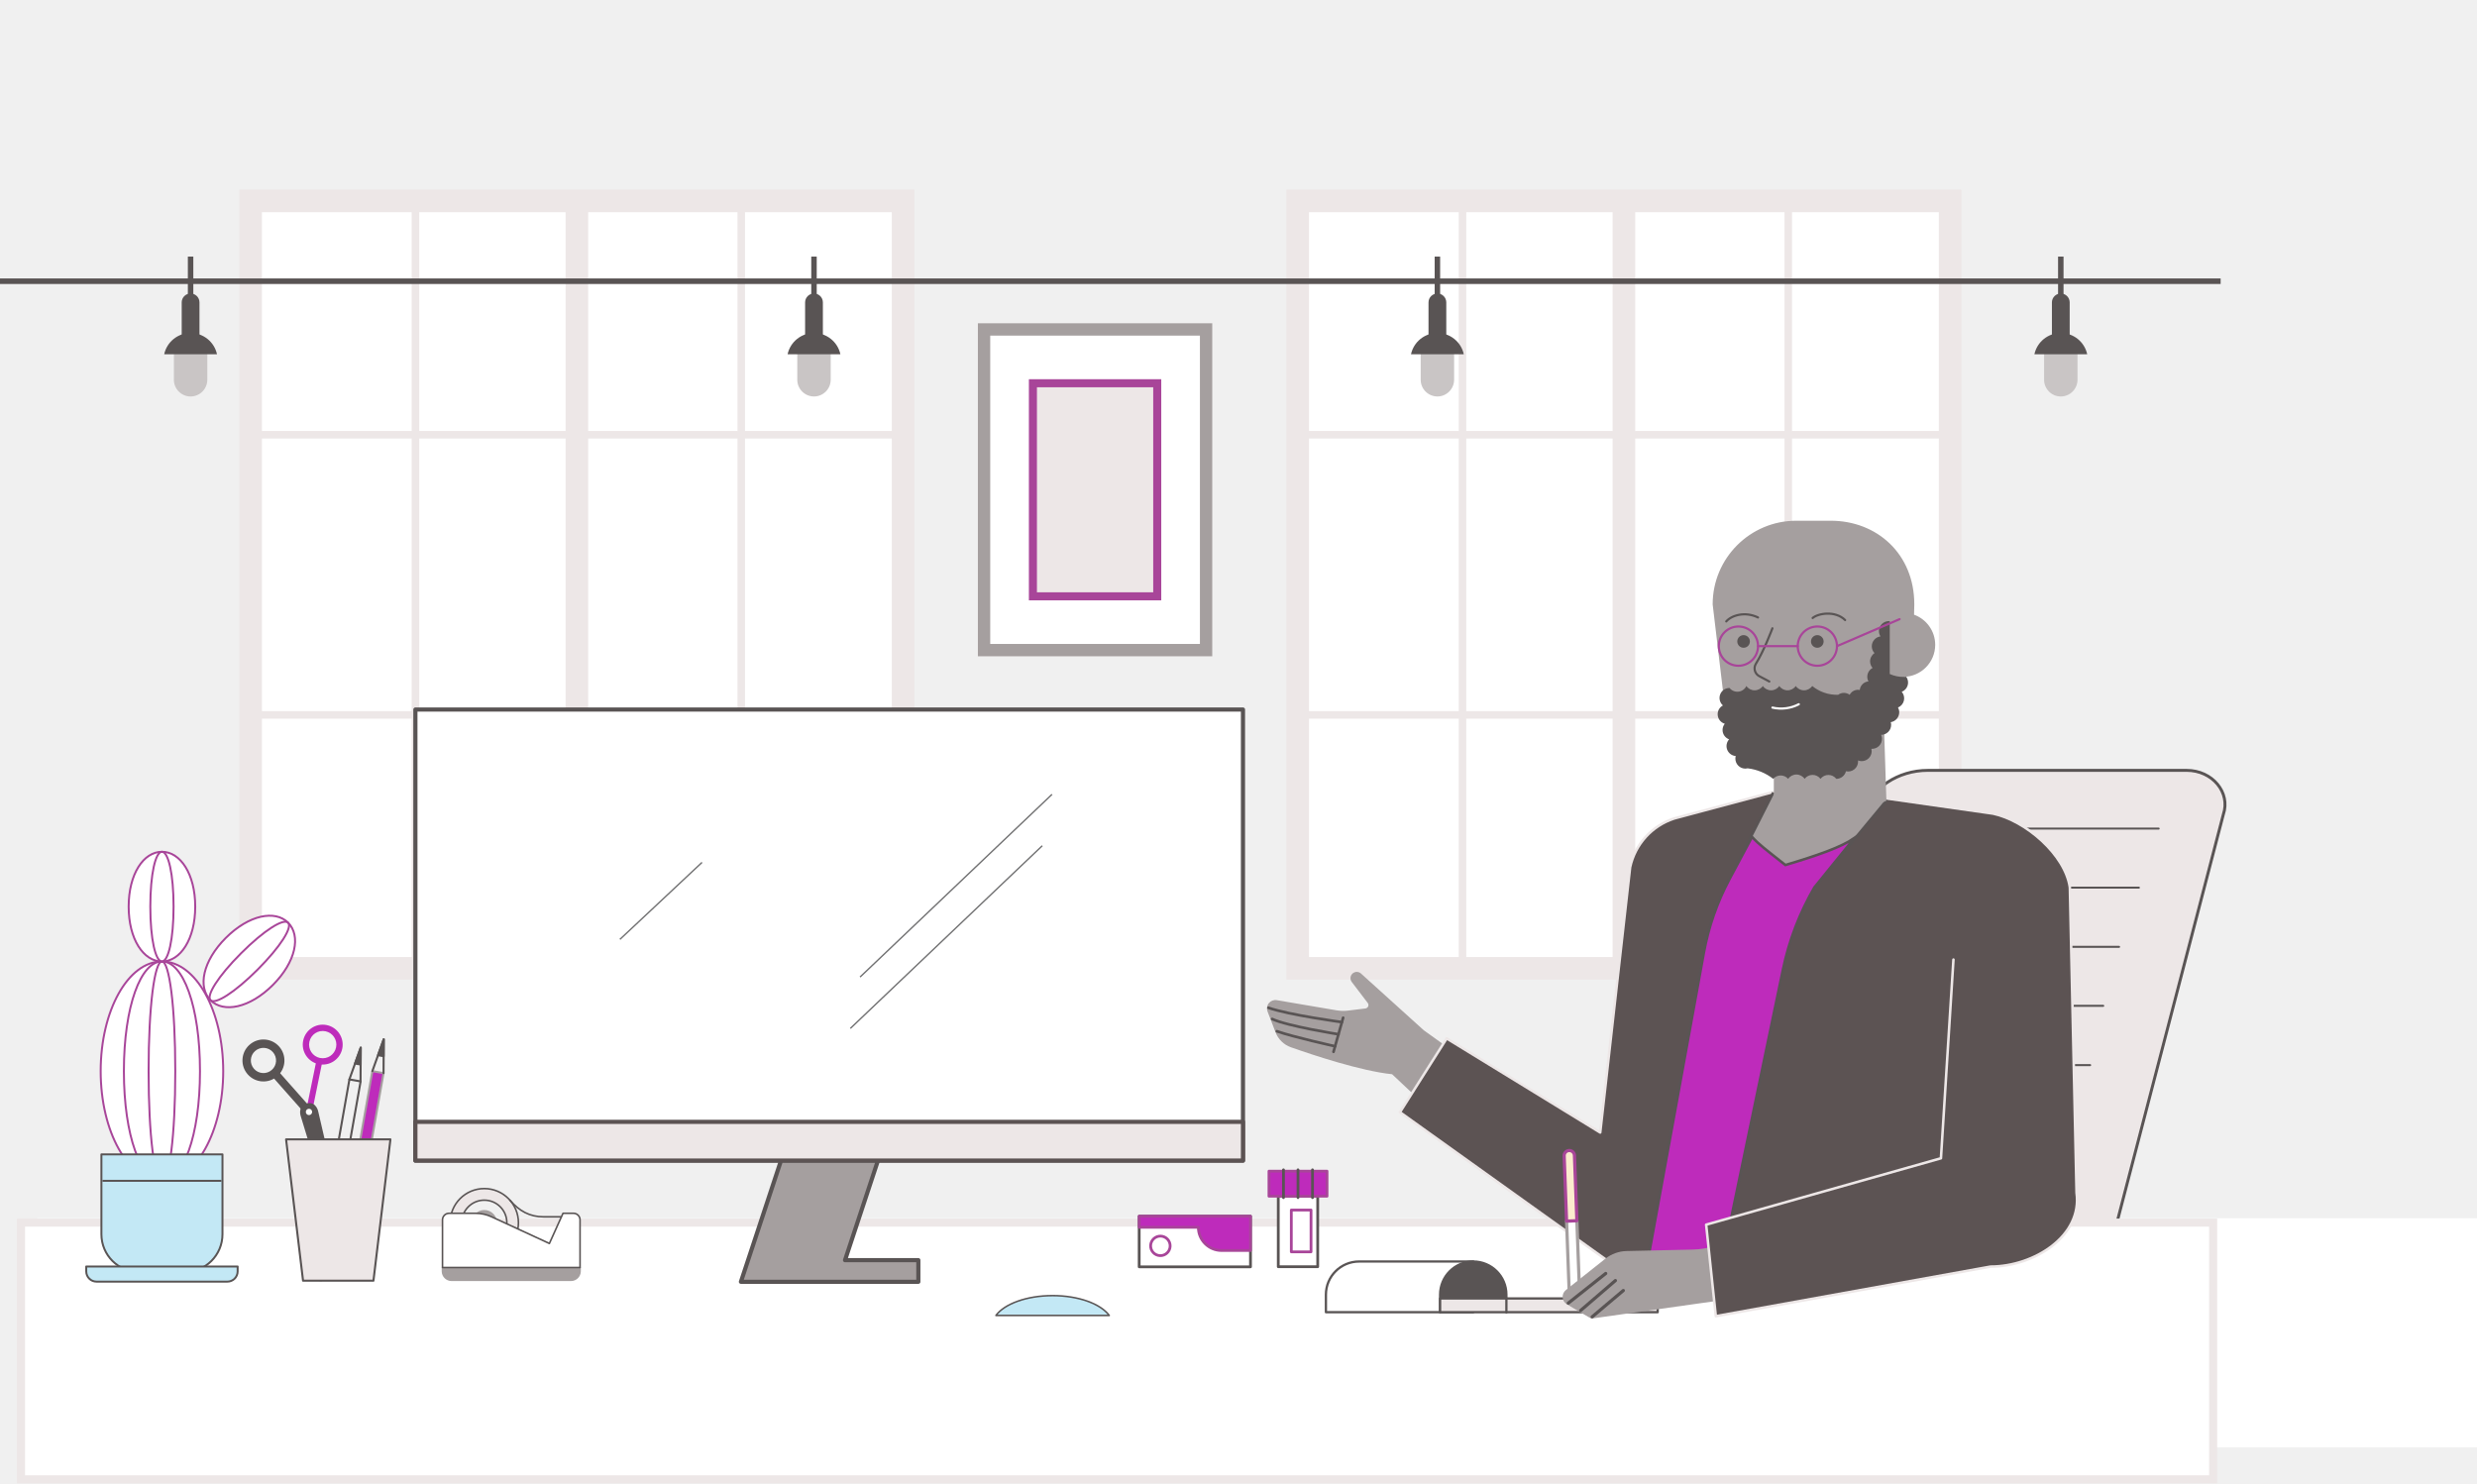
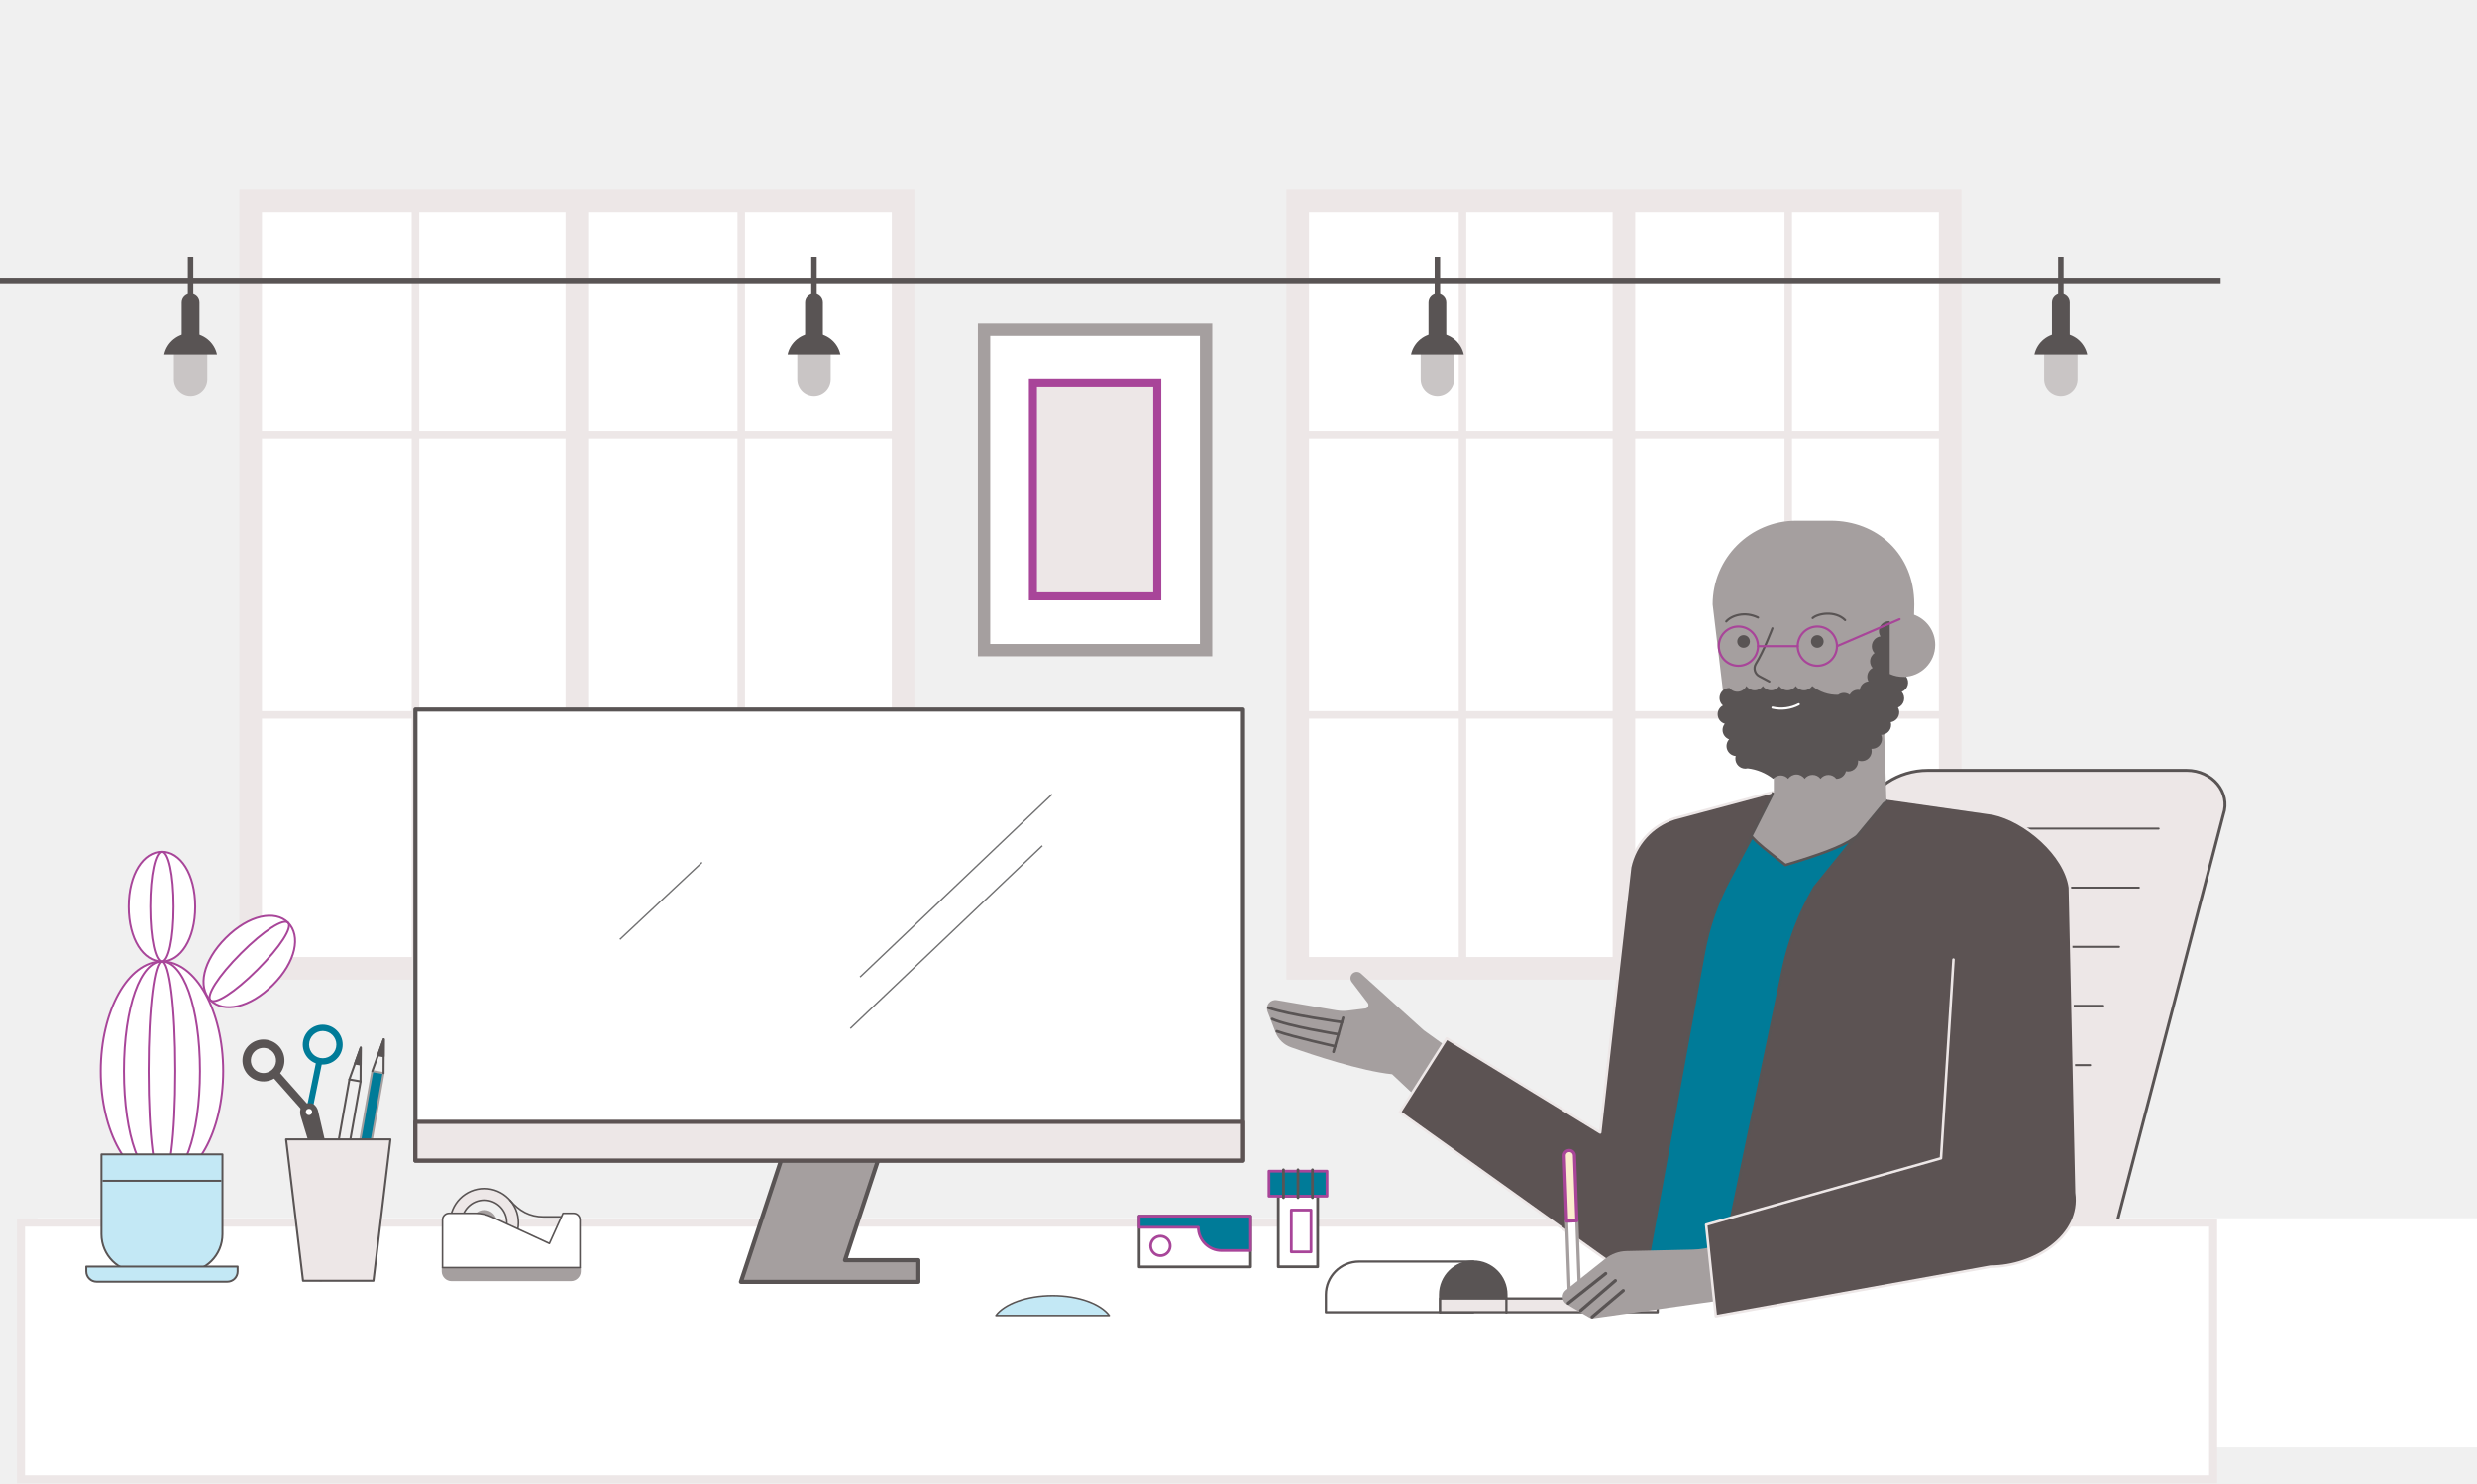
<svg xmlns="http://www.w3.org/2000/svg" width="1848" height="1106.836" viewBox="0 0 1848 1106.836">
  <defs>
    <clipPath id="clip-path">
      <rect id="Rectangle_1490" data-name="Rectangle 1490" width="1661.097" height="965.356" fill="none" />
    </clipPath>
  </defs>
  <g id="Assets" transform="translate(0 141.48)">
    <rect id="White_BG" data-name="White BG" width="1820" height="171" transform="translate(28 767.52)" fill="#fff" />
    <rect id="Size_Setter" data-name="Size Setter" width="1820" height="1080" transform="translate(28 -141.48)" fill="none" />
    <rect id="Rectangle_1451" data-name="Rectangle 1451" width="482.622" height="571.682" transform="translate(187.572 8.356)" fill="#fff" />
    <path id="Path_4485" data-name="Path 4485" d="M195.436,16.859h469.9v555.77h-469.9ZM178.577,589.488H682.194V0H178.577Z" fill="#ede7e7" />
    <rect id="Rectangle_1452" data-name="Rectangle 1452" width="16.859" height="567.583" transform="translate(421.957 10.951)" fill="#ede7e7" />
    <rect id="Rectangle_1453" data-name="Rectangle 1453" width="244.455" height="5.619" transform="translate(186.562 180.104)" fill="#ede7e7" />
    <rect id="Rectangle_1454" data-name="Rectangle 1454" width="244.455" height="5.62" transform="translate(186.562 389.156)" fill="#ede7e7" />
    <rect id="Rectangle_1455" data-name="Rectangle 1455" width="244.455" height="5.619" transform="translate(430.314 180.104)" fill="#ede7e7" />
    <rect id="Rectangle_1456" data-name="Rectangle 1456" width="244.455" height="5.62" transform="translate(430.314 389.156)" fill="#ede7e7" />
    <rect id="Rectangle_1457" data-name="Rectangle 1457" width="5.62" height="571.331" transform="translate(307.148 9.969)" fill="#ede7e7" />
    <rect id="Rectangle_1458" data-name="Rectangle 1458" width="5.62" height="571.331" transform="translate(550.199 9.969)" fill="#ede7e7" />
    <rect id="Rectangle_1459" data-name="Rectangle 1459" width="482.622" height="571.682" transform="translate(968.729 8.356)" fill="#fff" />
    <path id="Path_4486" data-name="Path 4486" d="M976.594,16.859h469.9v555.77h-469.9Zm-16.86,572.629h503.618V0H959.734Z" fill="#ede7e7" />
    <rect id="Rectangle_1460" data-name="Rectangle 1460" width="16.859" height="567.583" transform="translate(1203.114 10.951)" fill="#ede7e7" />
    <rect id="Rectangle_1461" data-name="Rectangle 1461" width="244.455" height="5.619" transform="translate(967.72 180.104)" fill="#ede7e7" />
    <rect id="Rectangle_1462" data-name="Rectangle 1462" width="244.455" height="5.62" transform="translate(967.72 389.156)" fill="#ede7e7" />
    <rect id="Rectangle_1463" data-name="Rectangle 1463" width="244.455" height="5.619" transform="translate(1211.472 180.104)" fill="#ede7e7" />
    <rect id="Rectangle_1464" data-name="Rectangle 1464" width="244.455" height="5.62" transform="translate(1211.472 389.156)" fill="#ede7e7" />
    <rect id="Rectangle_1465" data-name="Rectangle 1465" width="5.62" height="571.331" transform="translate(1088.306 9.969)" fill="#ede7e7" />
    <rect id="Rectangle_1466" data-name="Rectangle 1466" width="5.62" height="571.331" transform="translate(1331.356 9.969)" fill="#ede7e7" />
    <g id="Group_1230" data-name="Group 1230">
      <g id="Group_1229" data-name="Group 1229" clip-path="url(#clip-path)">
        <path id="Path_4487" data-name="Path 4487" d="M1438.29,433.348h193.116c19.206,0,32.943,16.576,27.324,32.971l-101.7,390.238-261.27-4.789h-34.978L1389.946,465.5c6.38-19.08,26.039-32.156,48.344-32.156" fill="#ede7e7" />
        <path id="Path_4488" data-name="Path 4488" d="M1438.29,433.348h193.116c19.206,0,32.943,16.576,27.324,32.971l-101.7,390.238-261.27-4.789h-34.978L1389.946,465.5C1396.326,446.424,1415.985,433.348,1438.29,433.348Z" fill="none" stroke="#595454" stroke-linecap="round" stroke-linejoin="round" stroke-width="2.195" />
        <path id="Path_4489" data-name="Path 4489" d="M1091.433,851.768l434.315-.774,15.774-43.418-450.089.477c-8.875,0-16.069,6.422-16.069,14.345v15.025c0,7.922,7.194,14.345,16.069,14.345" fill="#ede7e7" />
        <path id="Path_4490" data-name="Path 4490" d="M1091.433,851.768l434.315-.774,15.774-43.418-450.089.477c-8.875,0-16.069,6.422-16.069,14.345v15.025C1075.364,845.345,1082.558,851.768,1091.433,851.768Z" fill="none" stroke="#595454" stroke-linecap="round" stroke-linejoin="round" stroke-width="2.195" />
        <line id="Line_470" data-name="Line 470" x2="183.85" transform="translate(1426.64 476.79)" fill="none" stroke="#595454" stroke-linecap="round" stroke-linejoin="round" stroke-width="1.512" />
        <line id="Line_471" data-name="Line 471" x2="191.77" transform="translate(1352.928 697.11)" fill="none" stroke="#595454" stroke-linecap="round" stroke-linejoin="round" stroke-width="1.512" />
        <line id="Line_472" data-name="Line 472" x2="191.77" transform="translate(1367.611 653.28)" fill="none" stroke="#595454" stroke-linecap="round" stroke-linejoin="round" stroke-width="1.512" />
        <line id="Line_473" data-name="Line 473" x2="183.85" transform="translate(1411.885 520.844)" fill="none" stroke="#595454" stroke-linecap="round" stroke-linejoin="round" stroke-width="1.512" />
        <line id="Line_474" data-name="Line 474" x2="183.85" transform="translate(1397.114 565.035)" fill="none" stroke="#595454" stroke-linecap="round" stroke-linejoin="round" stroke-width="1.512" />
        <line id="Line_475" data-name="Line 475" x2="186.73" transform="translate(1382.405 609.033)" fill="none" stroke="#595454" stroke-linecap="round" stroke-linejoin="round" stroke-width="1.512" />
        <rect id="Rectangle_1467" data-name="Rectangle 1467" width="1635.479" height="191.564" transform="translate(15.667 770.792)" fill="#fff" />
        <rect id="Rectangle_1468" data-name="Rectangle 1468" width="1635.479" height="191.564" transform="translate(15.667 770.792)" fill="none" stroke="#ede7e7" stroke-miterlimit="10" stroke-width="6" />
        <path id="Path_4491" data-name="Path 4491" d="M142.192,154.361h0a12.5,12.5,0,0,1-12.467-12.467v-20.4a12.467,12.467,0,1,1,24.934,0v20.4a12.5,12.5,0,0,1-12.467,12.467" fill="#c9c5c5" />
        <path id="Path_4492" data-name="Path 4492" d="M161.894,122.854a20.165,20.165,0,0,0-39.4,0Z" fill="#595454" />
        <path id="Path_4493" data-name="Path 4493" d="M148.822,112.2h-13.26V84.151a6.63,6.63,0,0,1,13.26,0Z" fill="#595454" />
        <rect id="Rectangle_1469" data-name="Rectangle 1469" width="4.08" height="35.36" transform="translate(140.152 49.98)" fill="#595454" />
        <path id="Path_4494" data-name="Path 4494" d="M607.291,154.361h0a12.5,12.5,0,0,1-12.467-12.467v-20.4a12.467,12.467,0,0,1,24.934,0v20.4a12.5,12.5,0,0,1-12.467,12.467" fill="#c9c5c5" />
        <path id="Path_4495" data-name="Path 4495" d="M626.993,122.854a20.165,20.165,0,0,0-39.4,0Z" fill="#595454" />
        <path id="Path_4496" data-name="Path 4496" d="M613.921,112.2h-13.26V84.151a6.63,6.63,0,0,1,13.26,0Z" fill="#595454" />
        <rect id="Rectangle_1470" data-name="Rectangle 1470" width="4.08" height="35.36" transform="translate(605.251 49.98)" fill="#595454" />
        <path id="Path_4497" data-name="Path 4497" d="M1072.389,154.361h0a12.5,12.5,0,0,1-12.467-12.467v-20.4a12.467,12.467,0,1,1,24.934,0v20.4a12.5,12.5,0,0,1-12.467,12.467" fill="#c9c5c5" />
        <path id="Path_4498" data-name="Path 4498" d="M1092.091,122.854a20.165,20.165,0,0,0-39.4,0Z" fill="#595454" />
        <path id="Path_4499" data-name="Path 4499" d="M1079.019,112.2h-13.26V84.151a6.63,6.63,0,0,1,13.26,0Z" fill="#595454" />
        <rect id="Rectangle_1471" data-name="Rectangle 1471" width="4.08" height="35.36" transform="translate(1070.349 49.98)" fill="#595454" />
        <path id="Path_4500" data-name="Path 4500" d="M1537.488,154.361h0a12.5,12.5,0,0,1-12.467-12.467v-20.4a12.467,12.467,0,1,1,24.934,0v20.4a12.5,12.5,0,0,1-12.467,12.467" fill="#c9c5c5" />
        <path id="Path_4501" data-name="Path 4501" d="M1557.19,122.854a20.165,20.165,0,0,0-39.4,0Z" fill="#595454" />
        <path id="Path_4502" data-name="Path 4502" d="M1544.118,112.2h-13.26V84.151a6.63,6.63,0,0,1,13.26,0Z" fill="#595454" />
        <rect id="Rectangle_1472" data-name="Rectangle 1472" width="4.08" height="35.36" transform="translate(1535.448 49.98)" fill="#595454" />
        <rect id="Rectangle_1473" data-name="Rectangle 1473" width="1656.74" height="4.135" transform="translate(0 66.29)" fill="#595454" />
        <rect id="Rectangle_1474" data-name="Rectangle 1474" width="165.649" height="239.27" transform="translate(734.171 104.345)" fill="#fff" />
        <path id="Path_4503" data-name="Path 4503" d="M904.421,348.217H729.569V99.744H904.421Zm-165.649-9.2H895.219V108.946H738.772Z" fill="#a59f9f" />
        <rect id="Rectangle_1475" data-name="Rectangle 1475" width="92.757" height="158.994" transform="translate(770.617 144.483)" fill="#ede7e7" />
        <rect id="Rectangle_1476" data-name="Rectangle 1476" width="92.757" height="158.994" transform="translate(770.617 144.483)" fill="none" stroke="#a84599" stroke-miterlimit="10" stroke-width="6" />
        <path id="Path_4504" data-name="Path 4504" d="M989.221,837.65v-13.1a24.728,24.728,0,0,1,24.728-24.728h85.188V837.65Z" fill="#fff" />
        <path id="Path_4505" data-name="Path 4505" d="M989.221,837.65v-13.1a24.728,24.728,0,0,1,24.728-24.728h85.188V837.65Z" fill="none" stroke="#595454" stroke-linecap="round" stroke-linejoin="round" stroke-width="1.711" />
        <path id="Path_4506" data-name="Path 4506" d="M1074.41,837.65v-13.1a24.727,24.727,0,1,1,49.455,0v13.1" fill="#595454" />
        <path id="Path_4507" data-name="Path 4507" d="M1074.41,837.65v-13.1a24.727,24.727,0,1,1,49.455,0v13.1" fill="none" stroke="#595454" stroke-linecap="round" stroke-linejoin="round" stroke-width="1.711" />
        <rect id="Rectangle_1477" data-name="Rectangle 1477" width="162.323" height="10.277" transform="translate(1074.41 827.373)" fill="#ede7e7" />
        <rect id="Rectangle_1478" data-name="Rectangle 1478" width="162.323" height="10.277" transform="translate(1074.41 827.373)" fill="none" stroke="#595454" stroke-linecap="round" stroke-linejoin="round" stroke-width="1.711" />
        <line id="Line_476" data-name="Line 476" y2="10.277" transform="translate(1123.865 827.373)" fill="#ede7e7" />
        <line id="Line_477" data-name="Line 477" y2="10.277" transform="translate(1123.865 827.373)" fill="none" stroke="#595454" stroke-linecap="round" stroke-linejoin="round" stroke-width="1.711" />
        <path id="Path_4508" data-name="Path 4508" d="M1088.51,646.152l-26.3-18.883-46.825-42.334a4.693,4.693,0,0,0-6.88,6.325l11.9,15.621a2.585,2.585,0,0,1-1.7,4.132c-3.727.509-9.289,1.164-13.118,1.6a30.074,30.074,0,0,1-8.51-.231c-9.2-1.57-31.323-5.34-44.532-7.57a6.263,6.263,0,0,0-6.888,8.426l5.975,15.56a19.083,19.083,0,0,0,11.451,11.151c16.156,5.714,52.215,17.754,75.525,20.136l49.906,47Z" fill="#a59f9f" />
        <path id="Path_4509" data-name="Path 4509" d="M946.345,610.5c15.444,5.4,54.805,10.7,54.805,10.7" fill="none" stroke="#595454" stroke-linecap="round" stroke-linejoin="round" stroke-width="2.009" />
        <path id="Path_4510" data-name="Path 4510" d="M949.131,618.871c11.337,5.358,49.455,11.385,49.455,11.385" fill="none" stroke="#595454" stroke-linecap="round" stroke-linejoin="round" stroke-width="2.009" />
        <path id="Path_4511" data-name="Path 4511" d="M952.62,628.01c12.45,4.35,43.429,11.2,43.429,11.2" fill="none" stroke="#595454" stroke-linecap="round" stroke-linejoin="round" stroke-width="2.009" />
        <line id="Line_478" data-name="Line 478" x1="7.194" y2="25.403" transform="translate(994.879 617.939)" fill="none" stroke="#595454" stroke-linecap="round" stroke-linejoin="round" stroke-width="2.009" />
        <path id="Path_4512" data-name="Path 4512" d="M1205.429,803.625h250.032l39.03-289.3a44.132,44.132,0,0,0-34.626-49.082l-65.192-13.753-72.173-1.878-73.455,19.636a49.309,49.309,0,0,0-32.865,36.341l-22.318,197.986-114.544-70.205-34.869,55.061Z" fill="#5c5353" />
        <path id="Path_4513" data-name="Path 4513" d="M1205.429,803.625h250.032l39.03-289.3a44.132,44.132,0,0,0-34.626-49.082l-65.192-13.753-72.173-1.878-73.455,19.636a49.309,49.309,0,0,0-32.865,36.341l-22.318,197.986-114.544-70.205-34.869,55.061Z" fill="none" stroke="#ede7e7" stroke-linecap="round" stroke-linejoin="round" stroke-width="1.909" />
        <path id="Path_4514" data-name="Path 4514" d="M1323,449.847l-32.665,64.605a188.079,188.079,0,0,0-19.159,54.988l-42.584,234.185h55.425l46.208-221.831a205.071,205.071,0,0,1,23.368-61.066l54.569-65.793" fill="#a59f9f" />
        <path id="Path_4515" data-name="Path 4515" d="M1323,449.847l-32.665,64.605a188.079,188.079,0,0,0-19.159,54.988l-42.584,234.185h55.425l46.208-221.831a205.071,205.071,0,0,1,23.368-61.066l54.569-65.793" fill="none" stroke="#595454" stroke-miterlimit="10" stroke-width="1.909" />
-         <path id="Path_4516" data-name="Path 4516" d="M1228.595,803.626l42.583-234.186a188.146,188.146,0,0,1,19.159-54.988l16.8-31.446c5.469,5.932,9.855,9.065,24.9,20.971,25.065-7.52,41.385-13.295,51.385-20.053l-29.821,36.8a205.035,205.035,0,0,0-23.368,61.066l-46.209,221.831" fill="#be2bbb" />
+         <path id="Path_4516" data-name="Path 4516" d="M1228.595,803.626l42.583-234.186a188.146,188.146,0,0,1,19.159-54.988l16.8-31.446c5.469,5.932,9.855,9.065,24.9,20.971,25.065-7.52,41.385-13.295,51.385-20.053l-29.821,36.8a205.035,205.035,0,0,0-23.368,61.066l-46.209,221.831" fill="#007B98" />
        <path id="Path_4517" data-name="Path 4517" d="M1228.595,803.626l42.583-234.186a188.146,188.146,0,0,1,19.159-54.988l16.8-31.446c5.469,5.932,9.855,9.065,24.9,20.971,25.065-7.52,41.385-13.295,51.385-20.053l-29.821,36.8a205.035,205.035,0,0,0-23.368,61.066l-46.209,221.831" fill="none" stroke="#595454" stroke-miterlimit="10" stroke-width="1.909" />
        <path id="Path_4518" data-name="Path 4518" d="M1178.8,832.848l-7.931-6.384-2.106-56.782,7.684-.285Z" fill="#fff" />
        <path id="Path_4519" data-name="Path 4519" d="M1178.8,832.848l-7.931-6.384-2.106-56.782,7.684-.285Z" fill="none" stroke="#a59f9f" stroke-linecap="round" stroke-linejoin="round" stroke-width="2.386" />
        <path id="Path_4520" data-name="Path 4520" d="M1174.645,720.7l1.806,48.695-7.683.285-1.806-48.7a3.844,3.844,0,1,1,7.683-.285" fill="#fbecce" />
        <path id="Path_4521" data-name="Path 4521" d="M1174.645,720.7l1.806,48.695-7.683.285-1.806-48.7a3.844,3.844,0,1,1,7.683-.285Z" fill="none" stroke="#a84599" stroke-linecap="round" stroke-linejoin="round" stroke-width="2.386" />
        <path id="Path_4522" data-name="Path 4522" d="M1309.563,778.255l-29.416,9.707a58.684,58.684,0,0,1-17.091,2.943l-49.556,1.107a26.318,26.318,0,0,0-15.774,5.7l-29.455,23.376a6.482,6.482,0,0,0,.709,10.648c7.654,4.562,18.046,10.713,18.353,10.67l142.87-20.134Z" fill="#a59f9f" />
        <line id="Line_479" data-name="Line 479" x1="27.931" y2="22.147" transform="translate(1170.039 808.745)" fill="none" stroke="#595454" stroke-linecap="round" stroke-linejoin="round" stroke-width="2.386" />
        <line id="Line_480" data-name="Line 480" y1="22.322" x2="25.933" transform="translate(1179.261 814.044)" fill="none" stroke="#595454" stroke-linecap="round" stroke-linejoin="round" stroke-width="2.386" />
        <line id="Line_481" data-name="Line 481" y1="19.611" x2="23.232" transform="translate(1187.867 821.47)" fill="none" stroke="#595454" stroke-linecap="round" stroke-linejoin="round" stroke-width="2.386" />
        <path id="Path_4523" data-name="Path 4523" d="M1457.4,574.541l-9.333,148.25L1272.9,772.343l7.2,68.269,204.979-36.987c32.484,0,68.7-22.964,64.153-55.128l-4.984-227.783c-3.463-24.5-33.137-50-57.351-55.108l-78.733-11.213" fill="#5c5353" />
        <path id="Path_4524" data-name="Path 4524" d="M1457.4,574.541l-9.333,148.25L1272.9,772.343l7.2,68.269,204.979-36.987c32.484,0,68.7-22.964,64.153-55.128l-4.984-227.783c-3.463-24.5-33.137-50-57.351-55.108l-78.733-11.213" fill="none" stroke="#ede7e7" stroke-linecap="round" stroke-linejoin="round" stroke-width="1.909" />
        <path id="Path_4525" data-name="Path 4525" d="M1442.969,339.662a23.081,23.081,0,0,0-15.786-21.888c.124-2.831.188-5.613.188-8.325,0-37.223-27.56-61.558-61.558-61.558h-25.681a61.558,61.558,0,0,0-61.558,61.558l8.995,75.506A53.77,53.77,0,0,0,1324.2,429.68v33.408l49.72,5.576,32.621-13.187-1.815-56.15c11.888-12.875,10.2-17.871,15.419-36.592a23.078,23.078,0,0,0,22.827-23.073" fill="#a59f9f" />
        <path id="Path_4526" data-name="Path 4526" d="M1442.969,339.662a23.081,23.081,0,0,0-15.786-21.888c.124-2.831.188-5.613.188-8.325,0-37.223-27.56-61.558-61.558-61.558h-25.681a61.558,61.558,0,0,0-61.558,61.558l8.995,75.506A53.77,53.77,0,0,0,1324.2,429.68v33.408l49.72,5.576,32.621-13.187-1.815-56.15c11.888-12.875,10.2-17.871,15.419-36.592A23.078,23.078,0,0,0,1442.969,339.662Z" fill="none" stroke="#a59f9f" stroke-miterlimit="10" stroke-width="1.633" />
        <path id="Path_4527" data-name="Path 4527" d="M1419.883,363.606a23.778,23.778,0,0,1-9.492-1.964l-.517-.225V322c-.2-.016-.4-.048-.6-.048a7.471,7.471,0,0,0-7.463,7.463,7.319,7.319,0,0,0,1.158,3.974,7.473,7.473,0,0,0-6.491,7.4,7.363,7.363,0,0,0,2.015,5.07,7.469,7.469,0,0,0-3.288,6.169,7.365,7.365,0,0,0,1.868,4.9,7.4,7.4,0,0,0-3.968,6.566,7.3,7.3,0,0,0,.888,3.475,7.151,7.151,0,0,0-6.5,6.383,7.021,7.021,0,0,0-7.534,3.6,7.211,7.211,0,0,0-8.6,0,29.182,29.182,0,0,1-19.326-6.569,7.443,7.443,0,0,1-12.281,0,7.442,7.442,0,0,1-12.28,0,7.442,7.442,0,0,1-12.28,0,7.442,7.442,0,0,1-12.28,0,7.451,7.451,0,0,1-12.573,1.477,7.438,7.438,0,0,0-4.922,13.036,7.421,7.421,0,0,0,1.374,13.666,7.353,7.353,0,0,0-1.654,4.653,7.43,7.43,0,0,0,4.9,6.976,7.463,7.463,0,0,0,4.927,12.464,7.155,7.155,0,0,0-.266,1.93,7.473,7.473,0,0,0,7.464,7.464,7.262,7.262,0,0,0,1.733-.213,38.03,38.03,0,0,1,19.023,7.843,7.421,7.421,0,0,1,11.164,0,7.442,7.442,0,0,1,12.28,0,7.418,7.418,0,0,1,11.853,0,7.407,7.407,0,0,1,11.776,0,7.426,7.426,0,0,0,7.21-5.66,7.428,7.428,0,0,0,9.043-7.279,7.65,7.65,0,0,0-.042-.8,7.238,7.238,0,0,0,2.726.529,7.471,7.471,0,0,0,7.464-7.463,7.188,7.188,0,0,0-.214-1.735,7.428,7.428,0,0,0,7.891-7.448,7.256,7.256,0,0,0-.632-2.969h.015a7.471,7.471,0,0,0,7.463-7.463,7.205,7.205,0,0,0-.287-2.01,7.474,7.474,0,0,0,6.32-7.376,7.3,7.3,0,0,0-.922-3.552,7.425,7.425,0,0,0,2.8-11.726,7.418,7.418,0,0,0,3.34-11.239c-.748.071-1.5.115-2.271.115" fill="#595454" />
        <path id="Path_4528" data-name="Path 4528" d="M1342.008,384.017a28.669,28.669,0,0,1-19.639,2.49" fill="none" stroke="#fff" stroke-linecap="round" stroke-miterlimit="10" stroke-width="1.633" />
        <path id="Path_4529" data-name="Path 4529" d="M1322.332,327.343s-6.282,16.779-12.315,26.453a6.551,6.551,0,0,0,2.493,9.253l7.51,3.991" fill="none" stroke="#595454" stroke-linecap="round" stroke-miterlimit="10" stroke-width="1.633" />
        <path id="Path_4530" data-name="Path 4530" d="M1352.355,319.658c3.935-3.463,16.8-5.768,24.219,1.529" fill="none" stroke="#595454" stroke-linecap="round" stroke-miterlimit="10" stroke-width="1.633" />
        <path id="Path_4531" data-name="Path 4531" d="M1287.893,322.208c3.839-4.457,13.941-7.744,23.712-2.937" fill="none" stroke="#595454" stroke-linecap="round" stroke-miterlimit="10" stroke-width="1.633" />
        <path id="Path_4532" data-name="Path 4532" d="M1305.544,337.151a4.715,4.715,0,1,1-4.715-4.715,4.715,4.715,0,0,1,4.715,4.715m50.281-4.715a4.715,4.715,0,1,0,4.715,4.715,4.715,4.715,0,0,0-4.715-4.715" fill="#595454" />
        <circle id="Ellipse_67" data-name="Ellipse 67" cx="14.635" cy="14.635" r="14.635" transform="translate(1277.849 332.723) rotate(-22.5)" fill="none" stroke="#a84599" stroke-linecap="round" stroke-miterlimit="10" stroke-width="1.633" />
        <circle id="Ellipse_68" data-name="Ellipse 68" cx="14.635" cy="14.635" r="14.635" transform="translate(1336.739 332.723) rotate(-22.5)" fill="none" stroke="#a84599" stroke-linecap="round" stroke-miterlimit="10" stroke-width="1.633" />
        <line id="Line_482" data-name="Line 482" x2="29.62" transform="translate(1311.605 340.643)" fill="none" stroke="#a84599" stroke-linecap="round" stroke-miterlimit="10" stroke-width="1.633" />
        <line id="Line_483" data-name="Line 483" y1="20.13" x2="46.724" transform="translate(1370.496 320.514)" fill="none" stroke="#a84599" stroke-linecap="round" stroke-miterlimit="10" stroke-width="1.633" />
        <rect id="Rectangle_1479" data-name="Rectangle 1479" width="617.434" height="336.545" transform="translate(309.907 387.969)" fill="#fff" />
        <rect id="Rectangle_1480" data-name="Rectangle 1480" width="617.434" height="336.545" transform="translate(309.907 387.969)" fill="none" stroke="#595454" stroke-linecap="round" stroke-linejoin="round" stroke-width="3.108" />
        <path id="Path_4533" data-name="Path 4533" d="M630.443,798.813,655,724.514H582.675l-29.9,90.435H685.142V798.813Z" fill="#a59f9f" />
        <path id="Path_4534" data-name="Path 4534" d="M630.443,798.813,655,724.514H582.675l-29.9,90.435H685.142V798.813Z" fill="none" stroke="#595454" stroke-linecap="round" stroke-linejoin="round" stroke-width="3.108" />
        <rect id="Rectangle_1481" data-name="Rectangle 1481" width="617.434" height="28.921" transform="translate(309.907 695.593)" fill="#ede7e7" />
        <rect id="Rectangle_1482" data-name="Rectangle 1482" width="617.434" height="28.921" transform="translate(309.907 695.593)" fill="none" stroke="#5c5353" stroke-linecap="round" stroke-linejoin="round" stroke-width="3.108" />
        <line id="Line_484" data-name="Line 484" y1="136.307" x2="143.192" transform="translate(641.67 451.248)" fill="none" stroke="#707071" stroke-width="1.036" />
        <line id="Line_485" data-name="Line 485" y1="57.431" x2="61.259" transform="translate(462.493 502.018)" fill="none" stroke="#707071" stroke-width="1.036" />
        <line id="Line_486" data-name="Line 486" y1="136.307" x2="143.192" transform="translate(634.417 489.585)" fill="none" stroke="#707071" stroke-width="1.036" />
        <rect id="Rectangle_1483" data-name="Rectangle 1483" width="29.423" height="52.611" transform="translate(953.673 751.1)" fill="#fff" />
        <rect id="Rectangle_1484" data-name="Rectangle 1484" width="29.423" height="52.611" transform="translate(953.673 751.1)" fill="none" stroke="#595454" stroke-linecap="round" stroke-linejoin="round" stroke-width="2.067" />
-         <rect id="Rectangle_1485" data-name="Rectangle 1485" width="43.309" height="18.699" transform="translate(946.729 732.401)" fill="#be2bbb" />
+         <rect id="Rectangle_1485" data-name="Rectangle 1485" width="43.309" height="18.699" transform="translate(946.729 732.401)" fill="#007B98" />
        <rect id="Rectangle_1486" data-name="Rectangle 1486" width="43.309" height="18.699" transform="translate(946.729 732.401)" fill="none" stroke="#a84599" stroke-linecap="round" stroke-linejoin="round" stroke-width="2.067" />
        <rect id="Rectangle_1487" data-name="Rectangle 1487" width="14.711" height="31.189" transform="translate(963.4 761.41)" fill="none" stroke="#a84599" stroke-linecap="round" stroke-linejoin="round" stroke-width="2.067" />
        <line id="Line_487" data-name="Line 487" y2="20.769" transform="translate(979.212 731.395)" fill="#fff" />
        <line id="Line_488" data-name="Line 488" y2="20.769" transform="translate(979.212 731.395)" fill="none" stroke="#595454" stroke-linecap="round" stroke-linejoin="round" stroke-width="2.067" />
        <line id="Line_489" data-name="Line 489" y2="20.769" transform="translate(968.384 731.395)" fill="#fff" />
        <line id="Line_490" data-name="Line 490" y2="20.769" transform="translate(968.384 731.395)" fill="none" stroke="#595454" stroke-linecap="round" stroke-linejoin="round" stroke-width="2.067" />
        <line id="Line_491" data-name="Line 491" y2="20.769" transform="translate(957.557 731.395)" fill="#fff" />
        <line id="Line_492" data-name="Line 492" y2="20.769" transform="translate(957.557 731.395)" fill="none" stroke="#595454" stroke-linecap="round" stroke-linejoin="round" stroke-width="2.067" />
        <rect id="Rectangle_1488" data-name="Rectangle 1488" width="83.044" height="37.762" transform="translate(849.907 766.024)" fill="#fff" />
        <rect id="Rectangle_1489" data-name="Rectangle 1489" width="83.044" height="37.762" transform="translate(849.907 766.024)" fill="none" stroke="#595454" stroke-linecap="round" stroke-linejoin="round" stroke-width="2.067" />
-         <path id="Path_4535" data-name="Path 4535" d="M932.952,791.6H911.366a17.324,17.324,0,0,1-17.324-17.324H849.908v-8.249h83.044Z" fill="#be2bbb" />
+         <path id="Path_4535" data-name="Path 4535" d="M932.952,791.6H911.366a17.324,17.324,0,0,1-17.324-17.324H849.908v-8.249h83.044Z" fill="#007B98" />
        <path id="Path_4536" data-name="Path 4536" d="M932.952,791.6H911.366a17.324,17.324,0,0,1-17.324-17.324H849.908v-8.249h83.044Z" fill="none" stroke="#a84599" stroke-linecap="round" stroke-linejoin="round" stroke-width="2.067" />
        <circle id="Ellipse_69" data-name="Ellipse 69" cx="7.287" cy="7.287" r="7.287" transform="translate(857.359 782.134) rotate(-9.217)" fill="none" stroke="#a84599" stroke-linecap="round" stroke-linejoin="round" stroke-width="2.067" />
      </g>
    </g>
-     <rect id="Rectangle_1491" data-name="Rectangle 1491" width="35.873" height="4.501" transform="translate(228.719 685.747) rotate(-78.453)" fill="#be2bbb" />
+     <rect id="Rectangle_1491" data-name="Rectangle 1491" width="35.873" height="4.501" transform="translate(228.719 685.747) rotate(-78.453)" fill="#007B98" />
    <g id="Group_1232" data-name="Group 1232">
      <g id="Group_1231" data-name="Group 1231" clip-path="url(#clip-path)">
-         <path id="Path_4537" data-name="Path 4537" d="M226.183,635.007A14.888,14.888,0,1,0,243.749,623.4a14.887,14.887,0,0,0-17.566,11.609m4.619.943a10.174,10.174,0,1,1,7.933,12,10.174,10.174,0,0,1-7.933-12" fill="#be2bbb" />
+         <path id="Path_4537" data-name="Path 4537" d="M226.183,635.007A14.888,14.888,0,1,0,243.749,623.4a14.887,14.887,0,0,0-17.566,11.609m4.619.943a10.174,10.174,0,1,1,7.933,12,10.174,10.174,0,0,1-7.933-12" fill="#007B98" />
        <path id="Path_4538" data-name="Path 4538" d="M256.769,774.74s.81,3.6-1.908,4.328-3.815-2.794-3.815-2.794l-25.8-84.684s-2.78-7.16,3.785-8.919,7.737,5.832,7.737,5.832Z" fill="#595454" />
        <path id="Path_4539" data-name="Path 4539" d="M256.769,774.74s.81,3.6-1.908,4.328-3.815-2.794-3.815-2.794l-25.8-84.684s-2.78-7.16,3.785-8.919,7.737,5.832,7.737,5.832Z" fill="none" stroke="#595454" stroke-linecap="round" stroke-linejoin="round" stroke-width="1.539" />
        <path id="Path_4540" data-name="Path 4540" d="M186.688,638.664a14.889,14.889,0,1,0,21.016,1.287,14.89,14.89,0,0,0-21.016-1.287m16.606,18.772a10.174,10.174,0,1,1,.879-14.362,10.173,10.173,0,0,1-.879,14.362" fill="#595454" />
        <path id="Path_4541" data-name="Path 4541" d="M186.688,638.664a14.889,14.889,0,1,0,21.016,1.287A14.89,14.89,0,0,0,186.688,638.664Zm16.606,18.772a10.174,10.174,0,1,1,.879-14.362A10.173,10.173,0,0,1,203.294,657.436Z" fill="none" stroke="#595454" stroke-linecap="round" stroke-linejoin="round" stroke-width="1.539" />
        <rect id="Rectangle_1492" data-name="Rectangle 1492" width="4.501" height="35.873" transform="translate(203.703 661.293) rotate(-41.496)" fill="#595454" />
        <rect id="Rectangle_1493" data-name="Rectangle 1493" width="4.501" height="35.873" transform="translate(203.703 661.293) rotate(-41.496)" fill="none" stroke="#595454" stroke-linecap="round" stroke-linejoin="round" stroke-width="1.539" />
        <path id="Path_4542" data-name="Path 4542" d="M228.977,688.618a1.593,1.593,0,1,0,1.127-1.95,1.592,1.592,0,0,0-1.127,1.95" fill="#fff" />
        <path id="Path_4543" data-name="Path 4543" d="M228.977,688.618a1.593,1.593,0,1,0,1.127-1.95A1.592,1.592,0,0,0,228.977,688.618Z" fill="none" stroke="#fff" stroke-linecap="round" stroke-linejoin="round" stroke-width="1.539" />
        <path id="Path_4544" data-name="Path 4544" d="M243.51,809.947l.727-4.121-8.347-1.472-.727,4.121a4.245,4.245,0,1,0,8.347,1.472Z" fill="none" stroke="#595454" stroke-linecap="round" stroke-linejoin="round" stroke-width="1.539" />
        <rect id="Rectangle_1494" data-name="Rectangle 1494" width="142.538" height="8.475" transform="matrix(0.174, -0.985, 0.985, 0.174, 235.89, 804.354)" fill="none" stroke="#595454" stroke-linecap="round" stroke-linejoin="round" stroke-width="1.539" />
        <path id="Path_4545" data-name="Path 4545" d="M268.988,665.452l.145-25.225-8.492,23.753" fill="none" stroke="#595454" stroke-linecap="round" stroke-linejoin="round" stroke-width="1.539" />
        <path id="Path_4546" data-name="Path 4546" d="M269.133,640.228,264.887,652.1l4.174.736Z" fill="#595454" />
        <path id="Path_4547" data-name="Path 4547" d="M269.133,640.228,264.887,652.1l4.174.736Z" fill="none" stroke="#595454" stroke-linecap="round" stroke-linejoin="round" stroke-width="1.539" />
        <path id="Path_4548" data-name="Path 4548" d="M260.671,803.73l.726-4.121-8.347-1.472-.726,4.121a4.245,4.245,0,1,0,8.347,1.472Z" fill="none" stroke="#595454" stroke-linecap="round" stroke-linejoin="round" stroke-width="1.539" />
-         <rect id="Rectangle_1495" data-name="Rectangle 1495" width="142.538" height="8.475" transform="translate(253.051 798.137) rotate(-80)" fill="#be2bbb" />
+         <rect id="Rectangle_1495" data-name="Rectangle 1495" width="142.538" height="8.475" transform="translate(253.051 798.137) rotate(-80)" fill="#007B98" />
        <rect id="Rectangle_1496" data-name="Rectangle 1496" width="142.538" height="8.475" transform="translate(253.051 798.137) rotate(-80)" fill="none" stroke="#a59f9f" stroke-linecap="round" stroke-linejoin="round" stroke-width="1.539" />
        <path id="Path_4549" data-name="Path 4549" d="M286.149,659.236l.145-25.225L277.8,657.764" fill="none" stroke="#595454" stroke-linecap="round" stroke-linejoin="round" stroke-width="1.539" />
        <path id="Path_4550" data-name="Path 4550" d="M286.293,634.011l-4.246,11.876,4.174.736Z" fill="#595454" />
        <path id="Path_4551" data-name="Path 4551" d="M286.293,634.011l-4.246,11.876,4.174.736Z" fill="none" stroke="#595454" stroke-linecap="round" stroke-linejoin="round" stroke-width="1.539" />
        <path id="Path_4552" data-name="Path 4552" d="M226.09,814.134h52.535l12.651-105.445H213.439Z" fill="#ede7e7" />
        <path id="Path_4553" data-name="Path 4553" d="M226.09,814.134h52.535l12.651-105.445H213.439Z" fill="none" stroke="#595454" stroke-linecap="round" stroke-linejoin="round" stroke-width="1.539" />
        <path id="Path_4554" data-name="Path 4554" d="M827.584,840.087c-6.393-8.654-22.909-14.817-42.279-14.817s-35.886,6.163-42.279,14.817Z" fill="#c3e8f5" />
        <path id="Path_4555" data-name="Path 4555" d="M827.584,840.087c-6.393-8.654-22.909-14.817-42.279-14.817s-35.886,6.163-42.279,14.817Z" fill="none" stroke="#595454" stroke-linecap="round" stroke-linejoin="round" stroke-width="1.155" />
        <path id="Path_4556" data-name="Path 4556" d="M166.529,657.772c0,48.723-20.465,81.84-45.71,81.84s-45.71-33.117-45.71-81.84,20.465-81.84,45.71-81.84,45.71,33.117,45.71,81.84" fill="#fff" />
        <ellipse id="Ellipse_70" data-name="Ellipse 70" cx="45.71" cy="81.84" rx="45.71" ry="81.84" transform="translate(75.109 575.932)" fill="none" stroke="#a84599" stroke-linecap="round" stroke-linejoin="round" stroke-width="1.474" />
        <path id="Path_4557" data-name="Path 4557" d="M149.2,657.772c0,48.723-12.708,81.84-28.384,81.84s-28.383-33.117-28.383-81.84,12.707-81.84,28.383-81.84S149.2,609.049,149.2,657.772Z" fill="none" stroke="#a84599" stroke-linecap="round" stroke-linejoin="round" stroke-width="1.474" />
        <path id="Path_4558" data-name="Path 4558" d="M130.772,657.772c0,48.723-4.456,81.84-9.953,81.84s-9.952-33.117-9.952-81.84,4.456-81.84,9.952-81.84S130.772,609.049,130.772,657.772Z" fill="none" stroke="#a84599" stroke-linecap="round" stroke-linejoin="round" stroke-width="1.474" />
        <path id="Path_4559" data-name="Path 4559" d="M168.449,558.375c17.226-17.226,36.8-21.074,46.493-11.377s5.849,29.266-11.378,46.492-36.795,21.074-46.492,11.378-5.849-29.267,11.377-46.493" fill="#fff" />
        <path id="Path_4560" data-name="Path 4560" d="M168.449,558.375c17.226-17.226,36.8-21.074,46.493-11.377s5.849,29.266-11.378,46.492-36.795,21.074-46.492,11.378S151.223,575.6,168.449,558.375Z" fill="none" stroke="#a84599" stroke-linecap="round" stroke-linejoin="round" stroke-width="1.474" />
        <path id="Path_4561" data-name="Path 4561" d="M179.875,569.8c17.226-17.226,31.68-26.19,35.067-22.8s-5.578,17.84-22.8,35.066-31.68,26.19-35.066,22.8S162.649,587.027,179.875,569.8Z" fill="none" stroke="#a84599" stroke-linecap="round" stroke-linejoin="round" stroke-width="1.474" />
        <path id="Path_4562" data-name="Path 4562" d="M145.649,535.012c0,24.361-11.117,40.92-24.83,40.92s-24.831-16.559-24.831-40.92,11.117-40.92,24.831-40.92,24.83,16.559,24.83,40.92" fill="#fff" />
        <path id="Path_4563" data-name="Path 4563" d="M145.649,535.012c0,24.361-11.117,40.92-24.83,40.92s-24.831-16.559-24.831-40.92,11.117-40.92,24.831-40.92S145.649,510.651,145.649,535.012Z" fill="none" stroke="#a84599" stroke-linecap="round" stroke-linejoin="round" stroke-width="1.474" />
        <path id="Path_4564" data-name="Path 4564" d="M129.49,535.012c0,24.361-3.882,40.92-8.671,40.92s-8.672-16.559-8.672-40.92,3.882-40.92,8.672-40.92S129.49,510.651,129.49,535.012Z" fill="none" stroke="#a84599" stroke-linecap="round" stroke-linejoin="round" stroke-width="1.474" />
        <path id="Path_4565" data-name="Path 4565" d="M137.722,807.706H103.916a28.261,28.261,0,0,1-28.261-28.26V719.879h90.327v59.567a28.26,28.26,0,0,1-28.26,28.26" fill="#c3e8f5" />
        <path id="Path_4566" data-name="Path 4566" d="M137.722,807.706H103.916a28.261,28.261,0,0,1-28.261-28.26V719.879h90.327v59.567A28.26,28.26,0,0,1,137.722,807.706Z" fill="none" stroke="#595454" stroke-linecap="round" stroke-linejoin="round" stroke-width="1.474" />
        <line id="Line_493" data-name="Line 493" x2="88.75" transform="translate(76.444 739.613)" fill="#fff" />
        <line id="Line_494" data-name="Line 494" x2="88.75" transform="translate(76.444 739.613)" fill="none" stroke="#595454" stroke-miterlimit="10" stroke-width="1.474" />
        <path id="Path_4567" data-name="Path 4567" d="M169.635,814.839H72a7.661,7.661,0,0,1-7.661-7.661v-3.634H177.3v3.634a7.661,7.661,0,0,1-7.661,7.661" fill="#c3e8f5" />
        <path id="Path_4568" data-name="Path 4568" d="M169.635,814.839H72a7.661,7.661,0,0,1-7.661-7.661v-3.634H177.3v3.634A7.661,7.661,0,0,1,169.635,814.839Z" fill="none" stroke="#595454" stroke-linecap="round" stroke-linejoin="round" stroke-width="1.474" />
        <path id="Path_4569" data-name="Path 4569" d="M351.821,770.882a9.484,9.484,0,1,1,9.484,9.484,9.484,9.484,0,0,1-9.484-9.484" fill="#a59f9f" />
        <path id="Path_4570" data-name="Path 4570" d="M335.83,770.882A25.475,25.475,0,1,0,361.3,745.407a25.475,25.475,0,0,0-25.475,25.475m8.645,0a16.83,16.83,0,1,1,16.83,16.83,16.83,16.83,0,0,1-16.83-16.83" fill="#ede7e7" />
        <path id="Path_4571" data-name="Path 4571" d="M335.83,770.882A25.475,25.475,0,1,0,361.3,745.407,25.475,25.475,0,0,0,335.83,770.882Zm8.645,0a16.83,16.83,0,1,1,16.83,16.83A16.83,16.83,0,0,1,344.475,770.882Z" fill="none" stroke="#595454" stroke-linecap="round" stroke-linejoin="round" stroke-width="1.196" />
        <path id="Path_4572" data-name="Path 4572" d="M418.61,766.482h-13.1c-10.275,0-18.088-4.281-25.086-12.431" fill="none" stroke="#595454" stroke-linecap="round" stroke-linejoin="round" stroke-width="1.196" />
        <path id="Path_4573" data-name="Path 4573" d="M432.753,804.319v2.705a6.8,6.8,0,0,1-6.8,6.8H336.929a6.8,6.8,0,0,1-6.8-6.8v-2.705Z" fill="#a59f9f" />
        <path id="Path_4574" data-name="Path 4574" d="M432.753,804.319v2.705a6.8,6.8,0,0,1-6.8,6.8H336.929a6.8,6.8,0,0,1-6.8-6.8v-2.705Z" fill="none" stroke="#a59f9f" stroke-linecap="round" stroke-linejoin="round" stroke-width="1.196" />
        <path id="Path_4575" data-name="Path 4575" d="M335.039,763.843h19.913a28,28,0,0,1,11.74,2.58l43.184,19.945,10.172-22.525h7.8a4.907,4.907,0,0,1,4.907,4.907v35.569H330.132V768.75a4.907,4.907,0,0,1,4.907-4.907" fill="#fff" />
        <path id="Path_4576" data-name="Path 4576" d="M335.039,763.843h19.913a28,28,0,0,1,11.74,2.58l43.184,19.945,10.172-22.525h7.8a4.907,4.907,0,0,1,4.907,4.907v35.569H330.132V768.75A4.907,4.907,0,0,1,335.039,763.843Z" fill="none" stroke="#595454" stroke-linecap="round" stroke-linejoin="round" stroke-width="1.196" />
      </g>
    </g>
  </g>
</svg>
